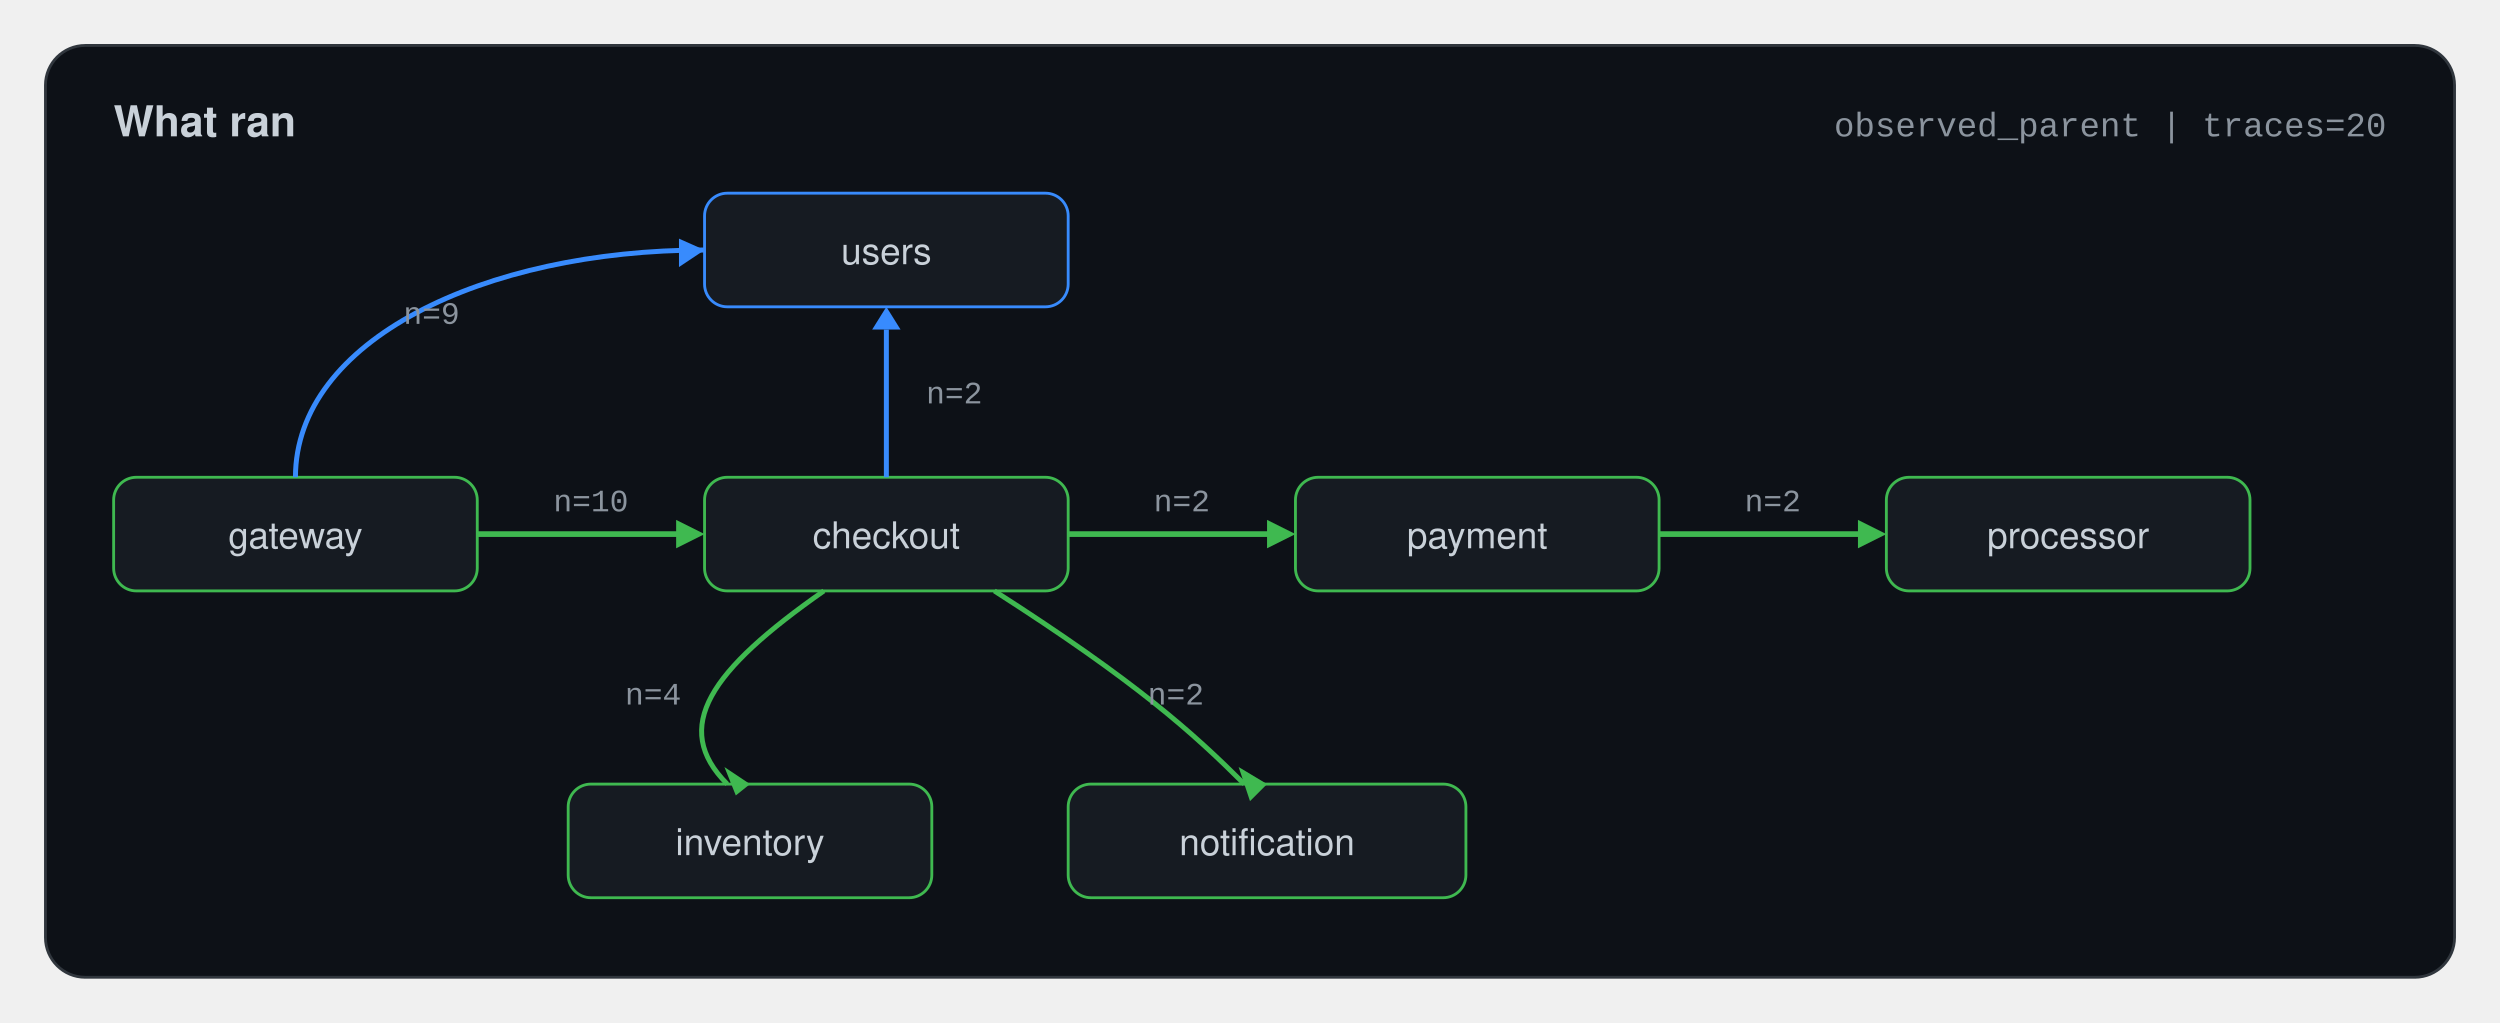
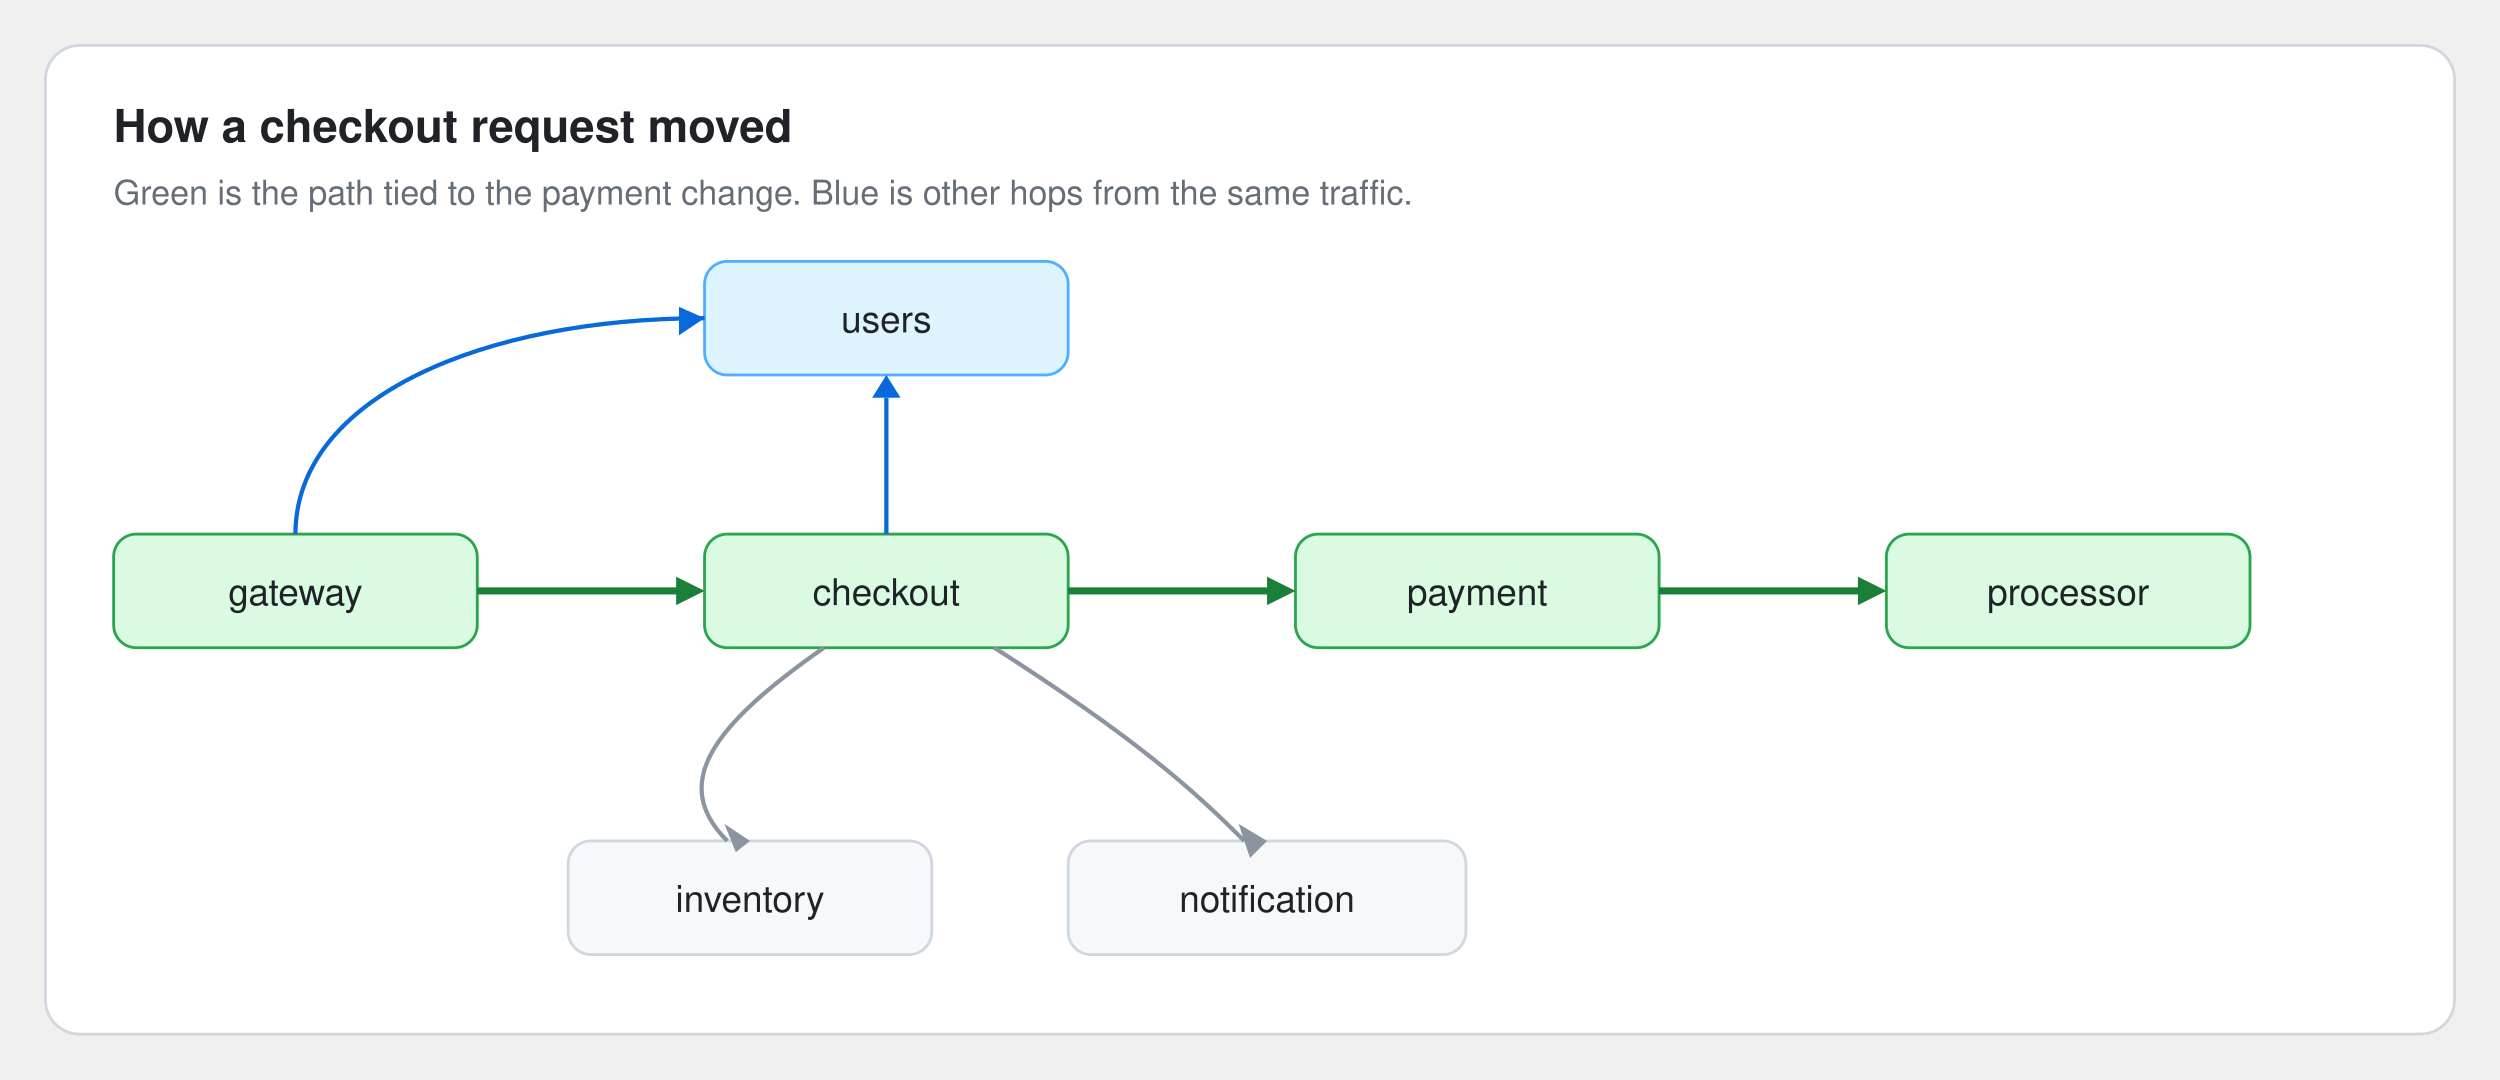
- <svg xmlns="http://www.w3.org/2000/svg" viewBox="0 0 880 360" role="img" aria-labelledby="title desc">
-   <rect width="880" height="360" fill="none" />
-   <rect x="16" y="16" width="848" height="328" rx="14" fill="#0d1117" stroke="#30363d" />
-   <text x="40" y="48" fill="#c9d1d9" font-family="-apple-system, BlinkMacSystemFont, Segoe UI, Helvetica, Arial, sans-serif" font-size="15" font-weight="600">What ran</text>
-   <text x="840" y="48" text-anchor="end" fill="#8b949e" font-family="Menlo, Monaco, Consolas, Liberation Mono, Courier New, monospace" font-size="12">observed_parent | traces=20</text>
-   <rect x="248" y="68" width="128" height="40" rx="8" fill="#161b22" stroke="#388bfd" />
-   <text x="312" y="93" text-anchor="middle" fill="#c9d1d9" font-family="-apple-system, BlinkMacSystemFont, Segoe UI, Helvetica, Arial, sans-serif" font-size="13">users</text>
-   <rect x="40" y="168" width="128" height="40" rx="8" fill="#161b22" stroke="#3fb950" />
-   <text x="104" y="193" text-anchor="middle" fill="#c9d1d9" font-family="-apple-system, BlinkMacSystemFont, Segoe UI, Helvetica, Arial, sans-serif" font-size="13">gateway</text>
-   <rect x="248" y="168" width="128" height="40" rx="8" fill="#161b22" stroke="#3fb950" />
-   <text x="312" y="193" text-anchor="middle" fill="#c9d1d9" font-family="-apple-system, BlinkMacSystemFont, Segoe UI, Helvetica, Arial, sans-serif" font-size="13">checkout</text>
-   <rect x="456" y="168" width="128" height="40" rx="8" fill="#161b22" stroke="#3fb950" />
-   <text x="520" y="193" text-anchor="middle" fill="#c9d1d9" font-family="-apple-system, BlinkMacSystemFont, Segoe UI, Helvetica, Arial, sans-serif" font-size="13">payment</text>
-   <rect x="664" y="168" width="128" height="40" rx="8" fill="#161b22" stroke="#3fb950" />
-   <text x="728" y="193" text-anchor="middle" fill="#c9d1d9" font-family="-apple-system, BlinkMacSystemFont, Segoe UI, Helvetica, Arial, sans-serif" font-size="13">processor</text>
-   <rect x="200" y="276" width="128" height="40" rx="8" fill="#161b22" stroke="#3fb950" />
-   <text x="264" y="301" text-anchor="middle" fill="#c9d1d9" font-family="-apple-system, BlinkMacSystemFont, Segoe UI, Helvetica, Arial, sans-serif" font-size="13">inventory</text>
-   <rect x="376" y="276" width="140" height="40" rx="8" fill="#161b22" stroke="#3fb950" />
-   <text x="446" y="301" text-anchor="middle" fill="#c9d1d9" font-family="-apple-system, BlinkMacSystemFont, Segoe UI, Helvetica, Arial, sans-serif" font-size="13">notification</text>
-   <line x1="168" y1="188" x2="240" y2="188" stroke="#3fb950" stroke-width="2" />
-   <polygon points="248,188 238,183 238,193" fill="#3fb950" />
-   <text x="208" y="180" text-anchor="middle" fill="#8b949e" font-family="Menlo, Monaco, Consolas, Liberation Mono, Courier New, monospace" font-size="11">n=10</text>
-   <line x1="376" y1="188" x2="448" y2="188" stroke="#3fb950" stroke-width="2" />
-   <polygon points="456,188 446,183 446,193" fill="#3fb950" />
-   <text x="416" y="180" text-anchor="middle" fill="#8b949e" font-family="Menlo, Monaco, Consolas, Liberation Mono, Courier New, monospace" font-size="11">n=2</text>
-   <line x1="584" y1="188" x2="656" y2="188" stroke="#3fb950" stroke-width="2" />
-   <polygon points="664,188 654,183 654,193" fill="#3fb950" />
-   <text x="624" y="180" text-anchor="middle" fill="#8b949e" font-family="Menlo, Monaco, Consolas, Liberation Mono, Courier New, monospace" font-size="11">n=2</text>
-   <path d="M104,168 C104,120 170,88 248,88" fill="none" stroke="#388bfd" stroke-width="1.75" />
-   <polygon points="248,88 239,84 239,94" fill="#388bfd" />
-   <text x="142" y="114" fill="#8b949e" font-family="Menlo, Monaco, Consolas, Liberation Mono, Courier New, monospace" font-size="11">n=9</text>
-   <line x1="312" y1="168" x2="312" y2="116" stroke="#388bfd" stroke-width="1.75" />
-   <polygon points="312,108 307,116 317,116" fill="#388bfd" />
-   <text x="326" y="142" fill="#8b949e" font-family="Menlo, Monaco, Consolas, Liberation Mono, Courier New, monospace" font-size="11">n=2</text>
-   <path d="M290,208 C250,236 236,256 256,276" fill="none" stroke="#3fb950" stroke-width="1.75" />
-   <polygon points="264,276 255,270 259,280" fill="#3fb950" />
-   <text x="220" y="248" fill="#8b949e" font-family="Menlo, Monaco, Consolas, Liberation Mono, Courier New, monospace" font-size="11">n=4</text>
-   <path d="M350,208 C400,240 420,258 438,276" fill="none" stroke="#3fb950" stroke-width="1.75" />
-   <polygon points="446,276 436,270 440,282" fill="#3fb950" />
-   <text x="404" y="248" fill="#8b949e" font-family="Menlo, Monaco, Consolas, Liberation Mono, Courier New, monospace" font-size="11">n=2</text>
+ <svg xmlns="http://www.w3.org/2000/svg" viewBox="0 0 880 380" role="img" aria-labelledby="title desc">
+   <rect x="16" y="16" width="848" height="348" rx="12" fill="#ffffff" stroke="#d0d7de" />
+   <text x="40" y="50" fill="#1f2328" font-family="-apple-system, BlinkMacSystemFont, Segoe UI, Helvetica, Arial, sans-serif" font-size="16" font-weight="600">How a checkout request moved</text>
+   <text x="40" y="72" fill="#656d76" font-family="-apple-system, BlinkMacSystemFont, Segoe UI, Helvetica, Arial, sans-serif" font-size="12">Green is the path tied to the payment change. Blue is other hops from the same traffic.</text>
+   <rect x="248" y="92" width="128" height="40" rx="8" fill="#ddf4ff" stroke="#54aeff" />
+   <text x="312" y="117" text-anchor="middle" fill="#1f2328" font-family="-apple-system, BlinkMacSystemFont, Segoe UI, Helvetica, Arial, sans-serif" font-size="13">users</text>
+   <rect x="40" y="188" width="128" height="40" rx="8" fill="#dafbe1" stroke="#2da44e" />
+   <text x="104" y="213" text-anchor="middle" fill="#1f2328" font-family="-apple-system, BlinkMacSystemFont, Segoe UI, Helvetica, Arial, sans-serif" font-size="13">gateway</text>
+   <rect x="248" y="188" width="128" height="40" rx="8" fill="#dafbe1" stroke="#2da44e" />
+   <text x="312" y="213" text-anchor="middle" fill="#1f2328" font-family="-apple-system, BlinkMacSystemFont, Segoe UI, Helvetica, Arial, sans-serif" font-size="13">checkout</text>
+   <rect x="456" y="188" width="128" height="40" rx="8" fill="#dafbe1" stroke="#2da44e" />
+   <text x="520" y="213" text-anchor="middle" fill="#1f2328" font-family="-apple-system, BlinkMacSystemFont, Segoe UI, Helvetica, Arial, sans-serif" font-size="13">payment</text>
+   <rect x="664" y="188" width="128" height="40" rx="8" fill="#dafbe1" stroke="#2da44e" />
+   <text x="728" y="213" text-anchor="middle" fill="#1f2328" font-family="-apple-system, BlinkMacSystemFont, Segoe UI, Helvetica, Arial, sans-serif" font-size="13">processor</text>
+   <rect x="200" y="296" width="128" height="40" rx="8" fill="#f6f8fa" stroke="#d0d7de" />
+   <text x="264" y="321" text-anchor="middle" fill="#1f2328" font-family="-apple-system, BlinkMacSystemFont, Segoe UI, Helvetica, Arial, sans-serif" font-size="13">inventory</text>
+   <rect x="376" y="296" width="140" height="40" rx="8" fill="#f6f8fa" stroke="#d0d7de" />
+   <text x="446" y="321" text-anchor="middle" fill="#1f2328" font-family="-apple-system, BlinkMacSystemFont, Segoe UI, Helvetica, Arial, sans-serif" font-size="13">notification</text>
+   <line x1="168" y1="208" x2="240" y2="208" stroke="#1a7f37" stroke-width="2.5" />
+   <polygon points="248,208 238,203 238,213" fill="#1a7f37" />
+   <line x1="376" y1="208" x2="448" y2="208" stroke="#1a7f37" stroke-width="2.5" />
+   <polygon points="456,208 446,203 446,213" fill="#1a7f37" />
+   <line x1="584" y1="208" x2="656" y2="208" stroke="#1a7f37" stroke-width="2.5" />
+   <polygon points="664,208 654,203 654,213" fill="#1a7f37" />
+   <path d="M104,188 C104,140 170,112 248,112" fill="none" stroke="#0969da" stroke-width="1.5" />
+   <polygon points="248,112 239,108 239,118" fill="#0969da" />
+   <line x1="312" y1="188" x2="312" y2="140" stroke="#0969da" stroke-width="1.5" />
+   <polygon points="312,132 307,140 317,140" fill="#0969da" />
+   <path d="M290,228 C250,256 236,276 256,296" fill="none" stroke="#8c959f" stroke-width="1.5" />
+   <polygon points="264,296 255,290 259,300" fill="#8c959f" />
+   <path d="M350,228 C400,260 420,278 438,296" fill="none" stroke="#8c959f" stroke-width="1.5" />
+   <polygon points="446,296 436,290 440,302" fill="#8c959f" />
</svg>
